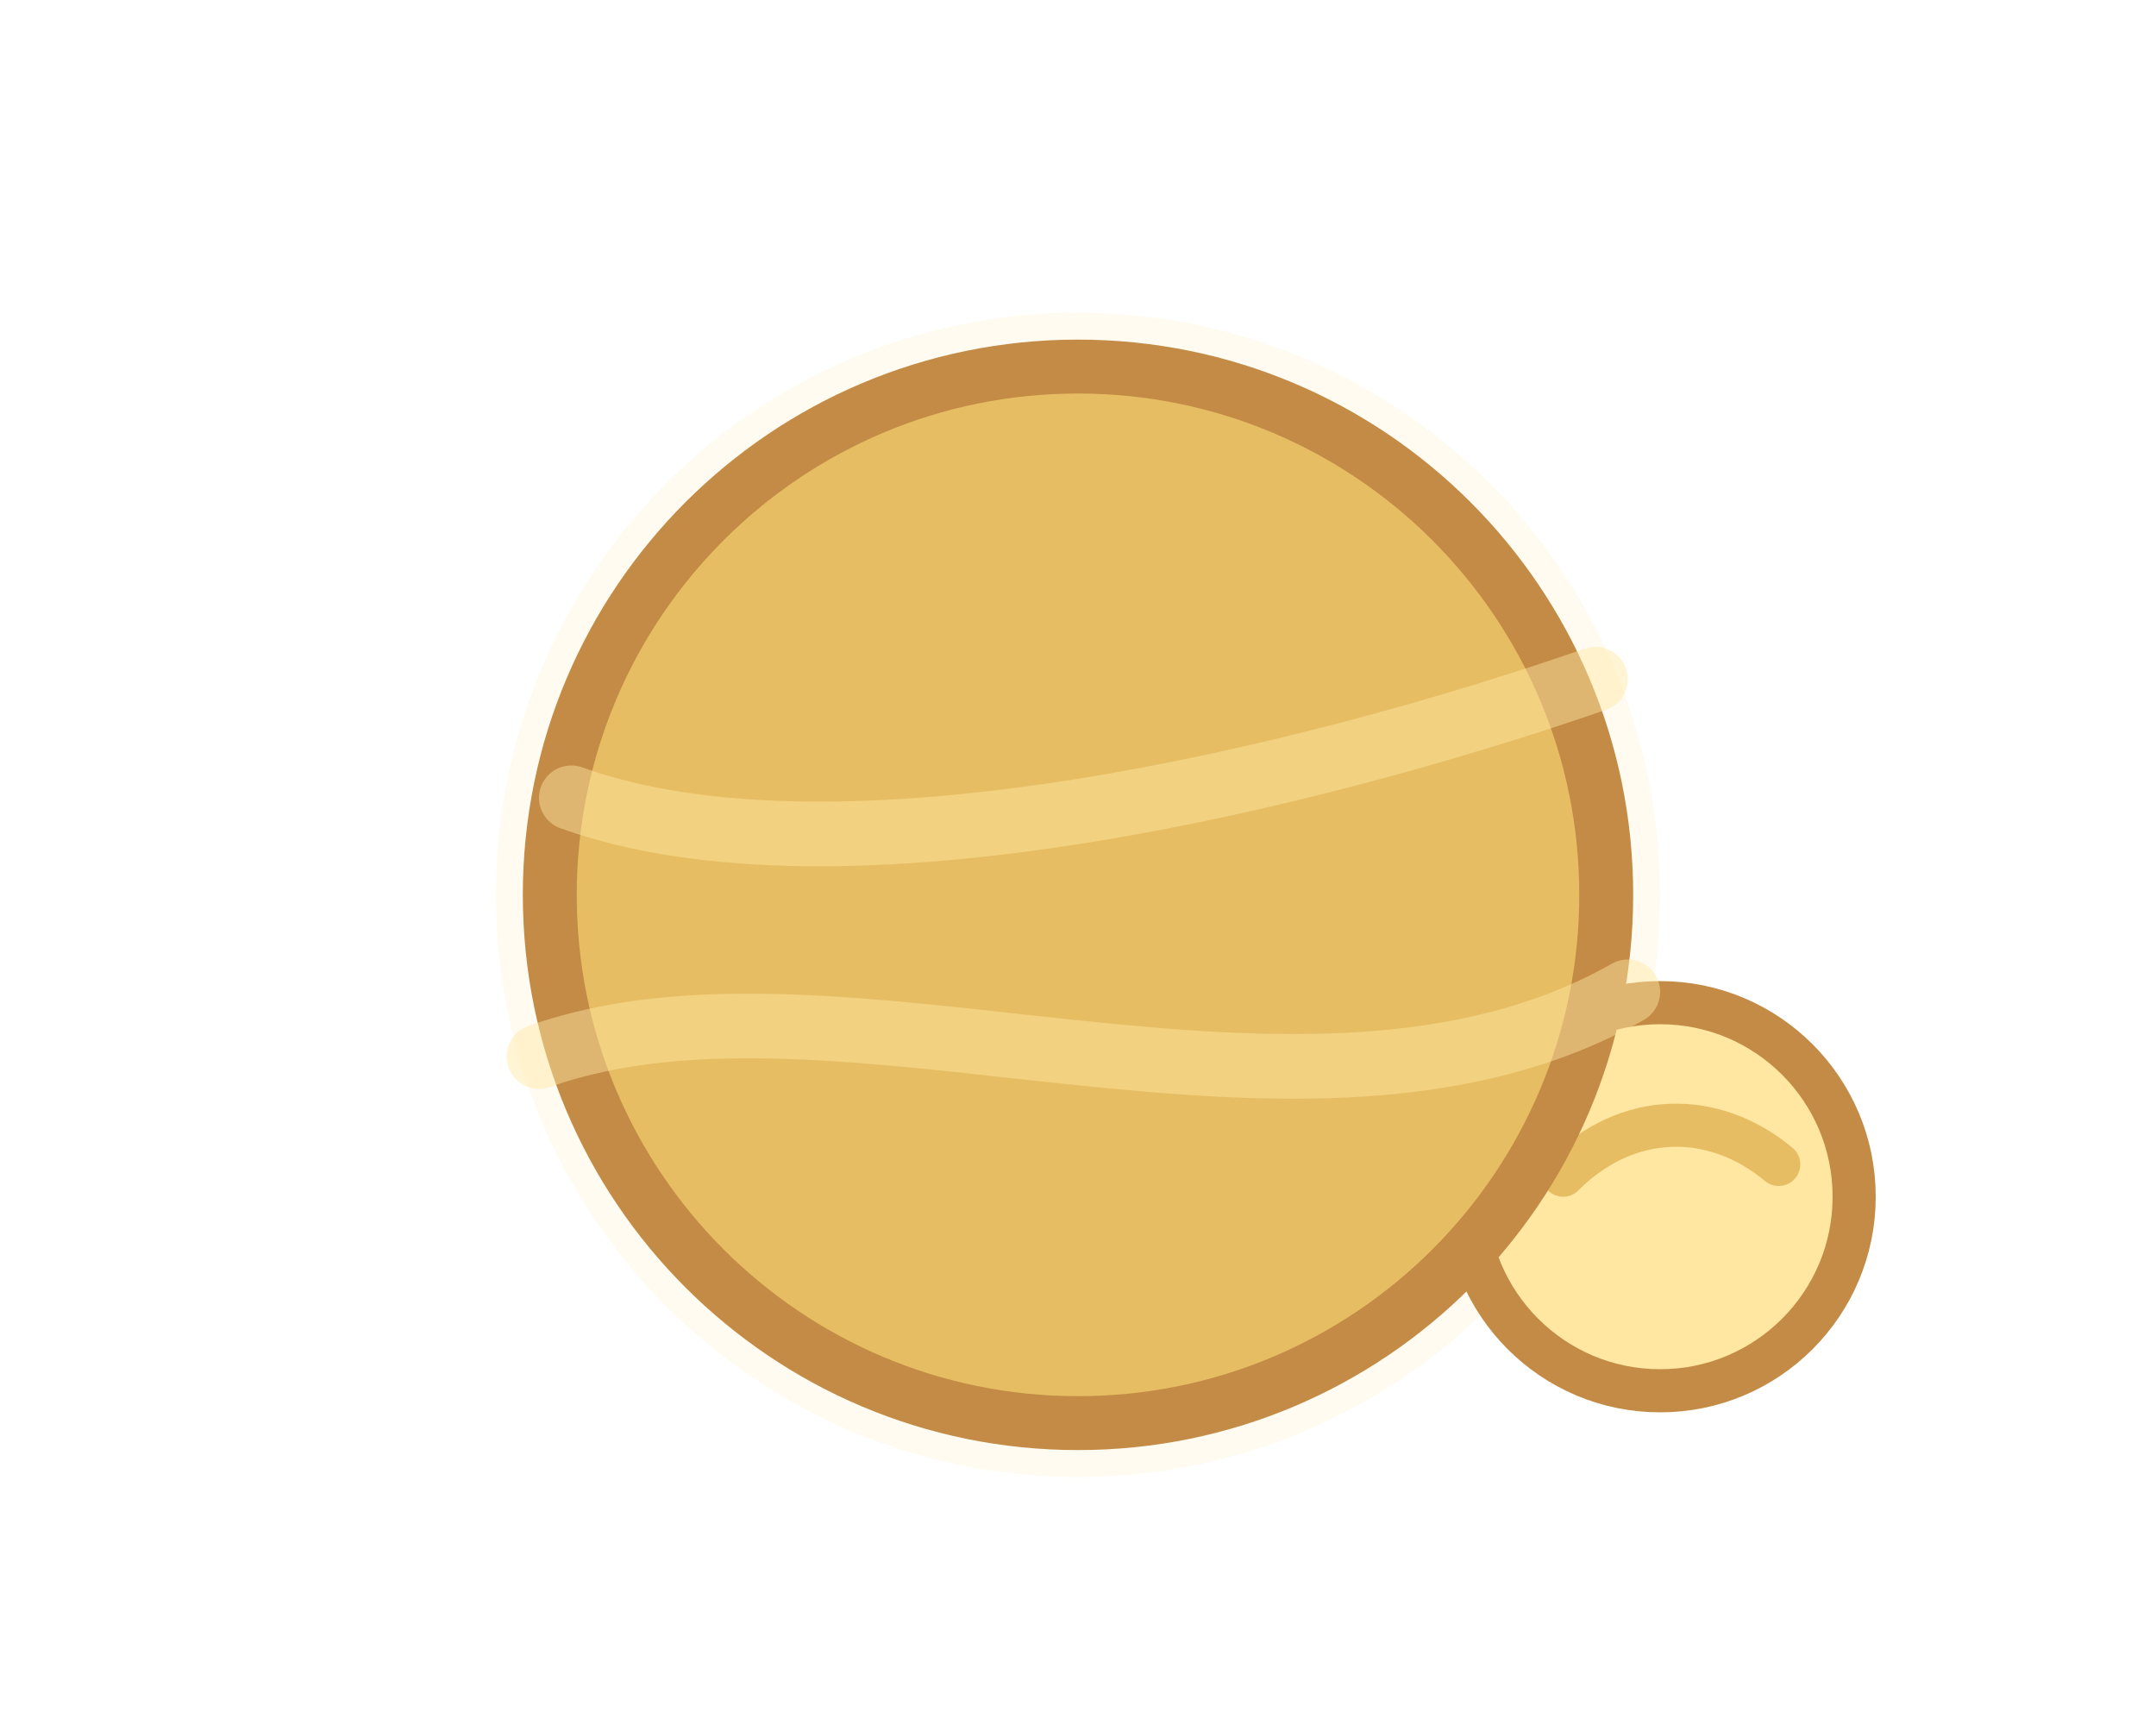
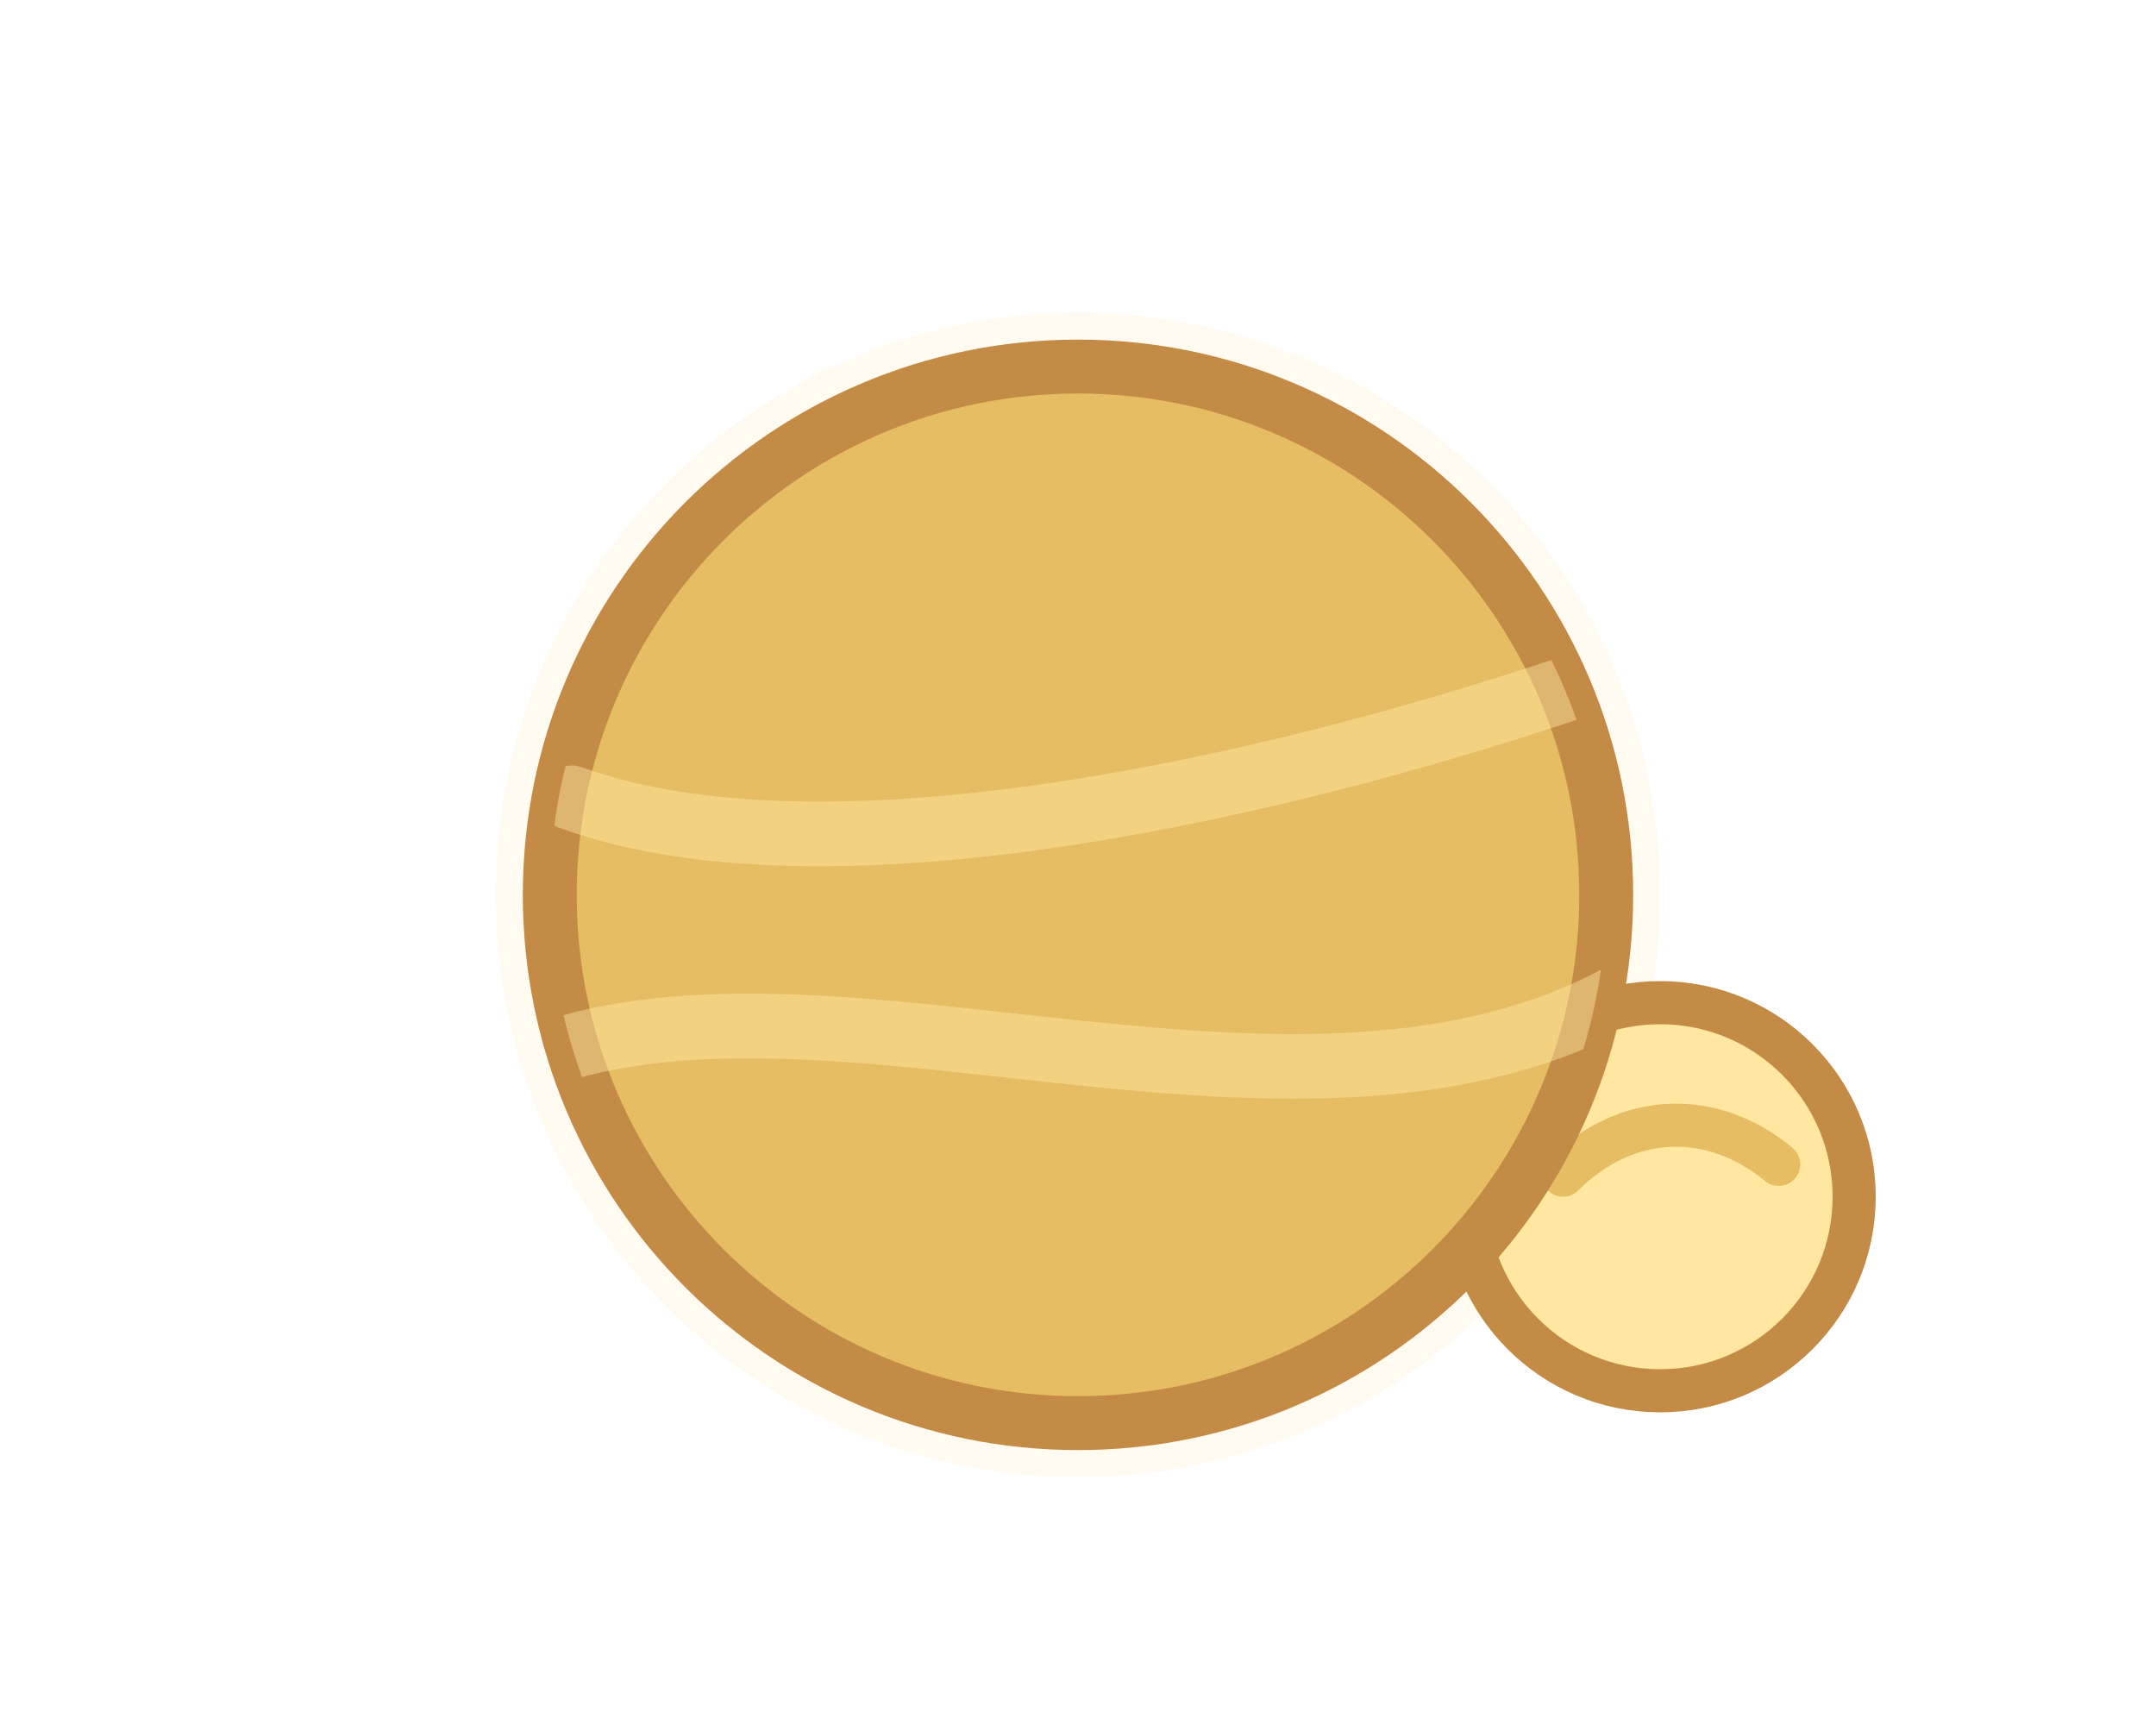
- <svg xmlns="http://www.w3.org/2000/svg" viewBox="0 0 200 160" preserveAspectRatio="xMidYMid meet" aria-hidden="true" focusable="false" class="theme-object" data-variant-silhouette="6" data-variant-palette="4" data-variant-orientation="1" data-variant-surface="0" data-variant-companion="5" data-variant-atmosphere="4" data-visual-axis="orientation" data-visual-value="1" data-visual-scope="self">
+ <svg xmlns="http://www.w3.org/2000/svg" viewBox="0 0 200 160" preserveAspectRatio="xMidYMid meet" aria-hidden="true" focusable="false" class="theme-object" data-variant-silhouette="6" data-variant-palette="4" data-variant-orientation="1" data-variant-surface="0" data-variant-companion="5" data-variant-atmosphere="4" data-visual-axis="orientation" data-visual-value="1" data-visual-scope="self" data-theme-grounding="spherical-v1">
+   <defs>
+     <clipPath id="planet-surface">
+       <circle cx="100" cy="83" r="49" />
+     </clipPath>
+   </defs>
  <g data-visual-axis="palette" data-visual-value="4">
    <g data-visual-axis="atmosphere" data-visual-value="4">
-       <ellipse cx="100" cy="83" rx="54" ry="54" fill="#ffe7a2" opacity=".16" />
+       <ellipse cx="100" cy="83" rx="54.0" ry="54.0" fill="#ffe7a2" opacity=".16" />
    </g>
    <g data-visual-axis="companion" data-visual-value="5">
      <circle cx="154" cy="111" r="18" fill="#ffe7a2" stroke="#c38b45" stroke-width="4" />
      <path d="M145 109C151 103 159 103 165 108" fill="none" stroke="#e6bd63" stroke-width="4" stroke-linecap="round" />
    </g>
    <ellipse data-visual-axis="silhouette" data-visual-value="6" data-visual-scope="self" cx="100" cy="83" rx="49" ry="49" fill="rgb(230, 189, 99)" stroke="rgb(195, 139, 69)" stroke-width="5" />
-     <g data-visual-axis="surface" data-visual-value="0" opacity=".6">
+     <g data-visual-axis="surface" data-visual-value="0" opacity=".6" clip-path="url(#planet-surface)">
      <path class="theme-detail" d="M53 74C78 83 122 72 148 63M50 98C78 88 121 109 151 92" fill="none" stroke="#ffe7a2" stroke-width="6" stroke-linecap="round" opacity=".78" />
    </g>
  </g>
  <rect data-theme-content-area="content" x="56" y="62" width="88" height="42" fill="none" stroke="none" />
</svg>
